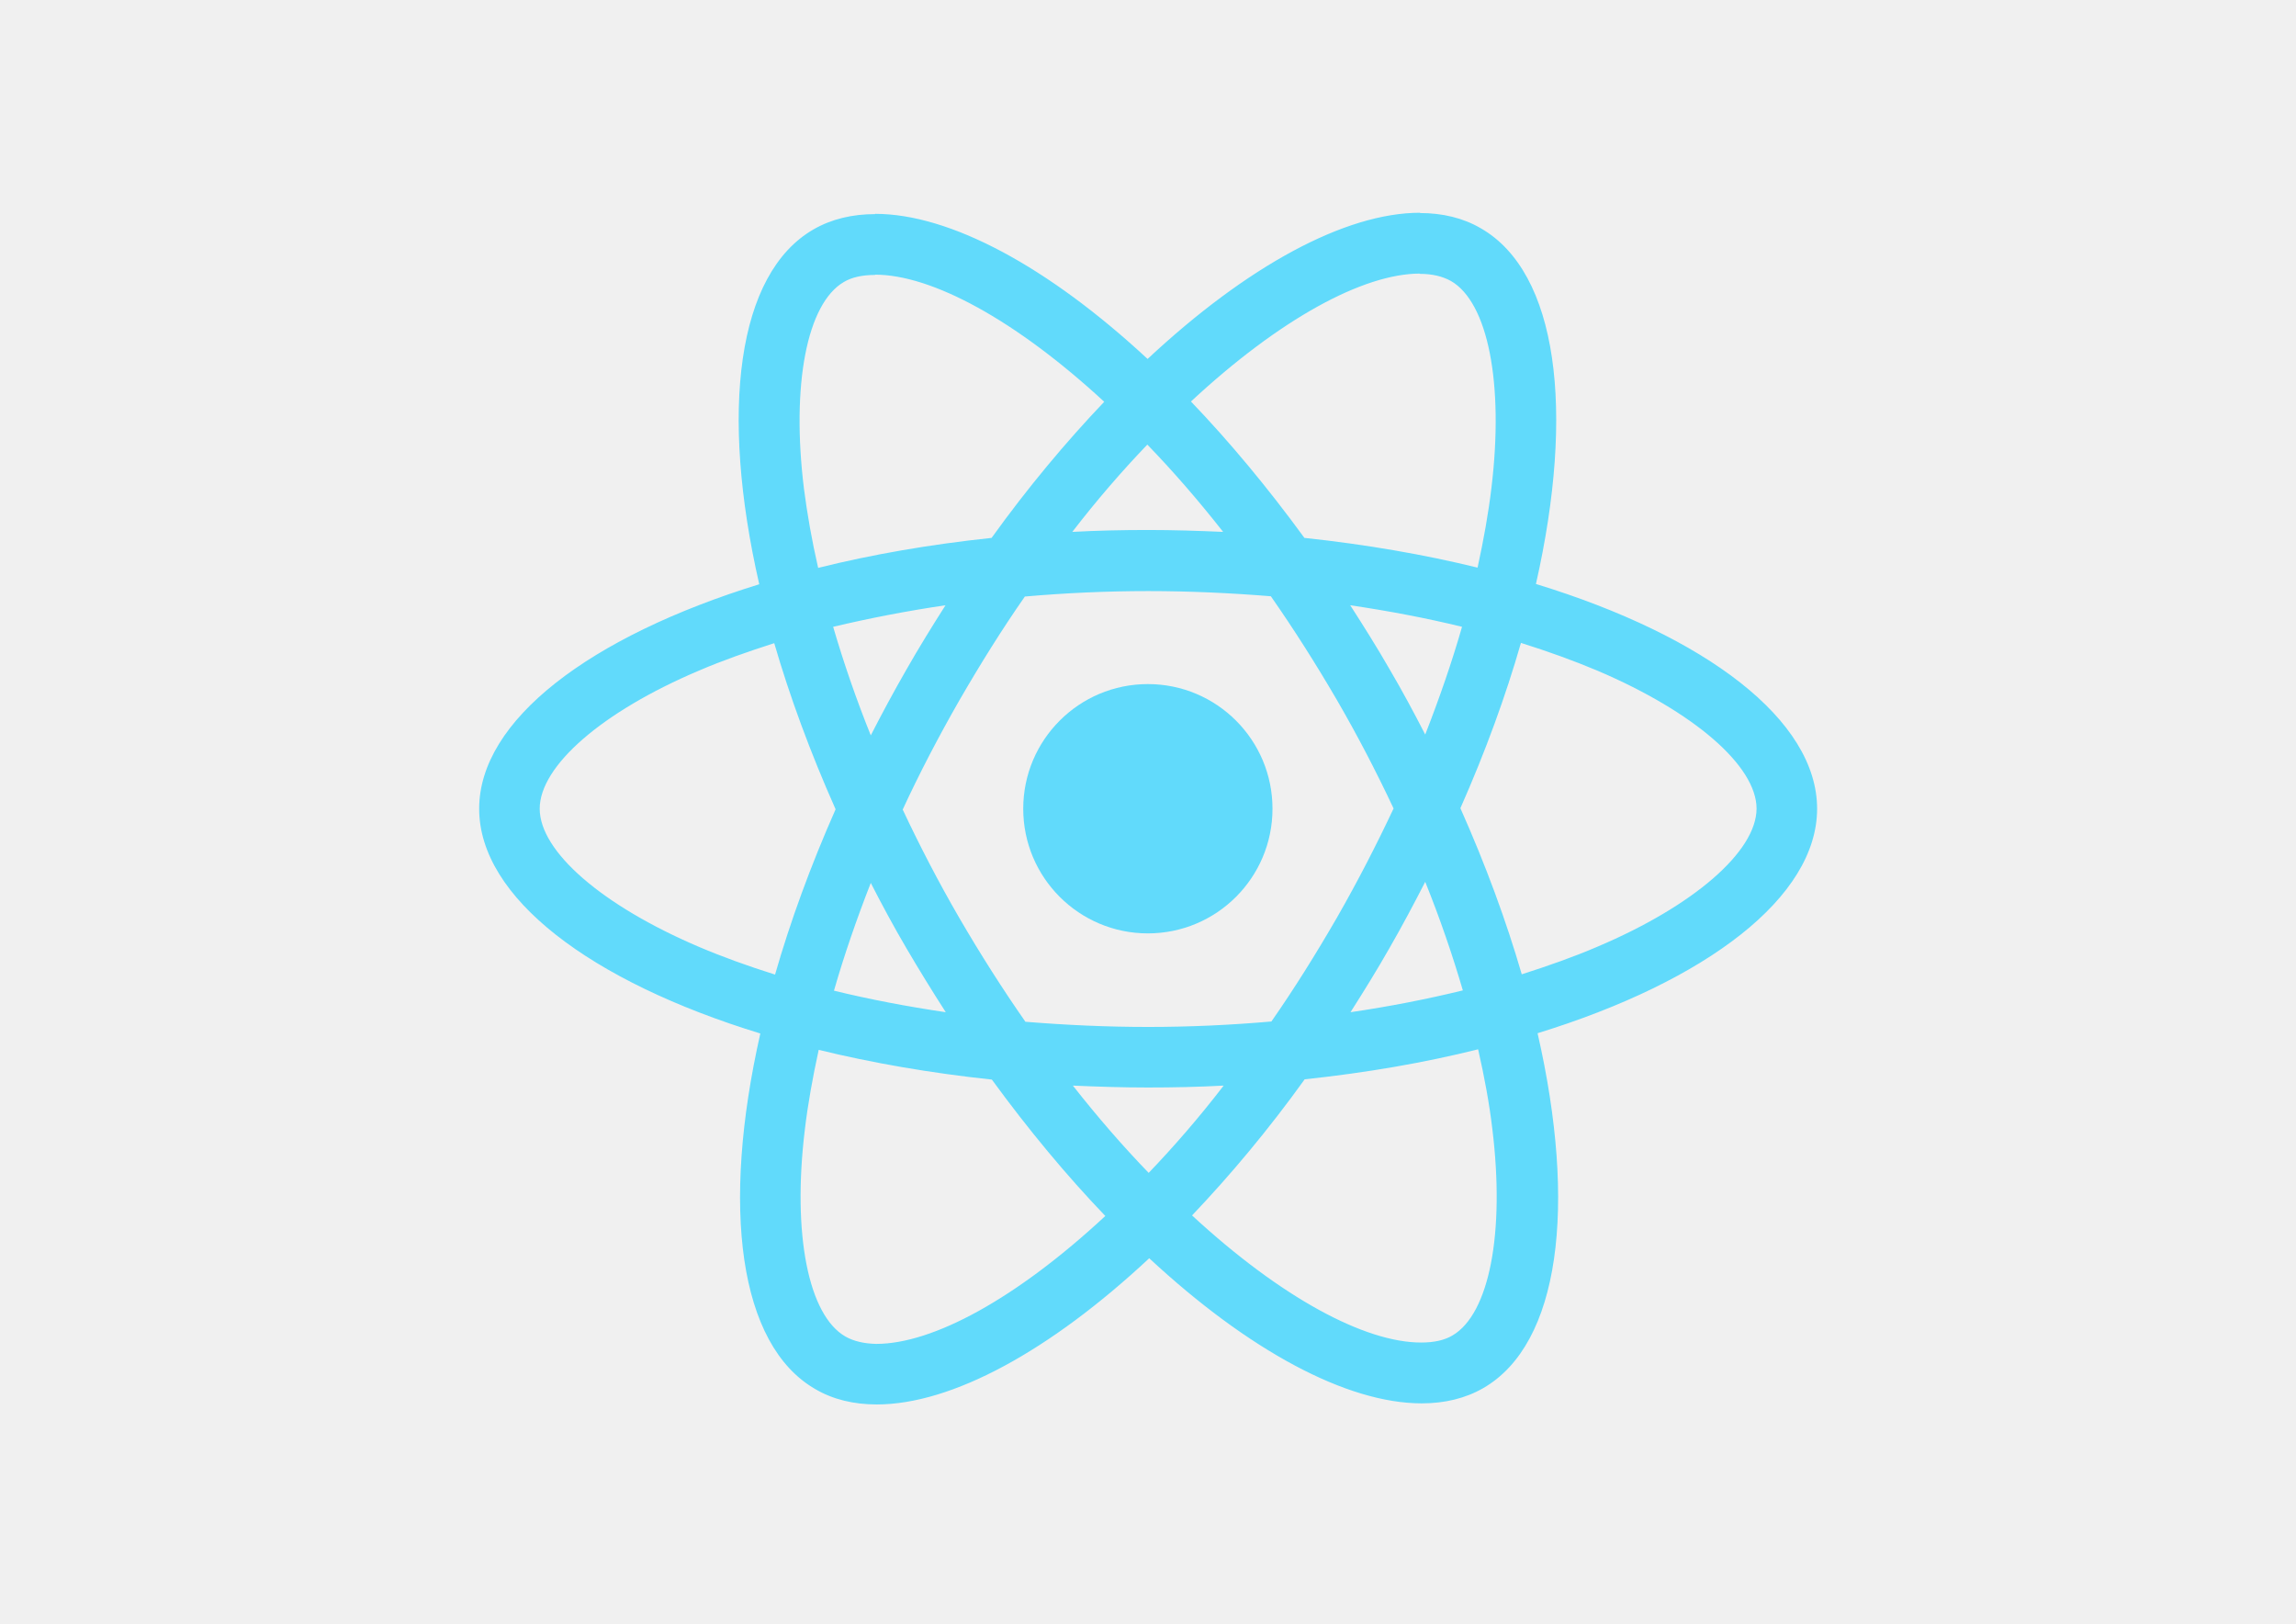
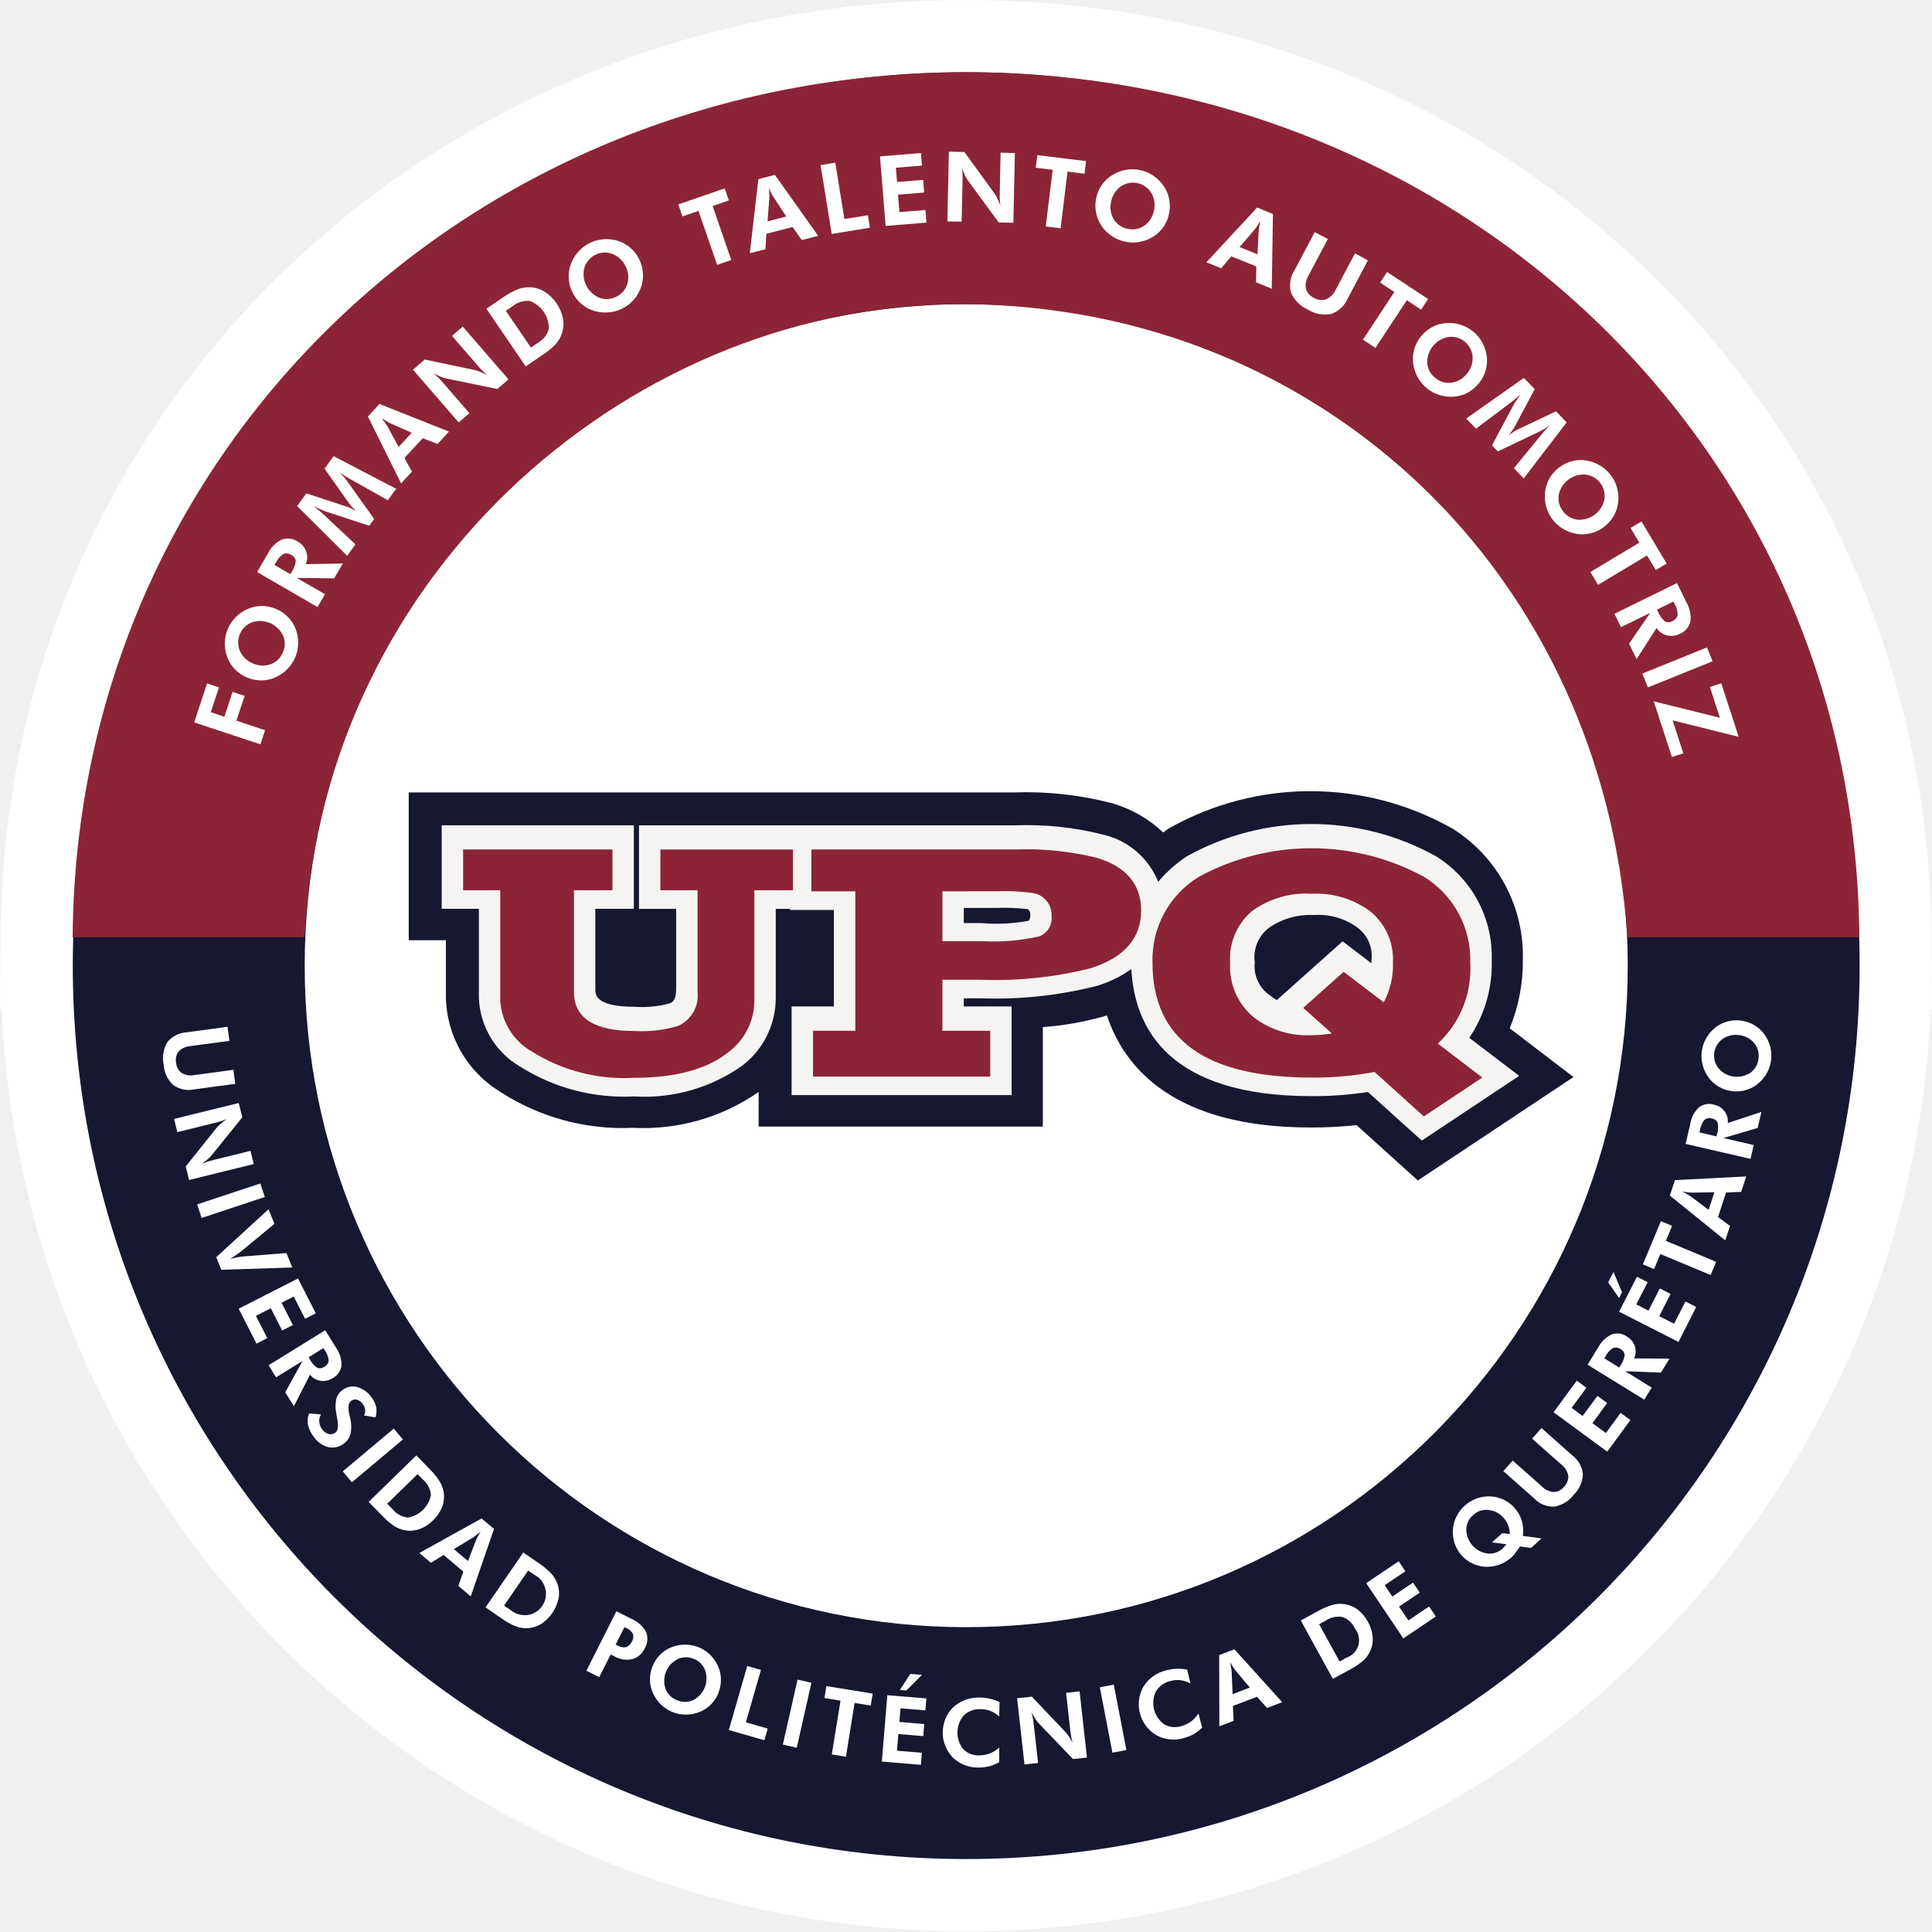
- <svg xmlns="http://www.w3.org/2000/svg" viewBox="0 0 841.9 595.3">
-   <g fill="#61DAFB">
-     <path d="M666.3 296.5c0-32.5-40.7-63.3-103.1-82.4 14.4-63.6 8-114.2-20.2-130.4-6.5-3.8-14.1-5.6-22.4-5.6v22.3c4.6 0 8.3.9 11.4 2.6 13.6 7.8 19.5 37.5 14.9 75.7-1.1 9.4-2.9 19.3-5.1 29.4-19.6-4.8-41-8.5-63.5-10.9-13.5-18.5-27.5-35.3-41.6-50 32.6-30.3 63.2-46.9 84-46.9V78c-27.5 0-63.5 19.6-99.9 53.6-36.4-33.8-72.4-53.2-99.9-53.2v22.3c20.7 0 51.4 16.5 84 46.6-14 14.7-28 31.4-41.3 49.9-22.6 2.4-44 6.1-63.6 11-2.3-10-4-19.7-5.2-29-4.7-38.2 1.1-67.9 14.6-75.8 3-1.8 6.9-2.6 11.5-2.6V78.5c-8.4 0-16 1.8-22.6 5.6-28.1 16.2-34.4 66.7-19.9 130.1-62.2 19.2-102.7 49.9-102.7 82.3 0 32.5 40.7 63.3 103.1 82.4-14.4 63.6-8 114.2 20.2 130.4 6.5 3.8 14.1 5.6 22.5 5.6 27.5 0 63.5-19.6 99.9-53.6 36.4 33.8 72.4 53.2 99.9 53.2 8.4 0 16-1.8 22.6-5.6 28.1-16.2 34.4-66.7 19.9-130.1 62-19.1 102.5-49.9 102.5-82.3zm-130.2-66.7c-3.7 12.9-8.3 26.2-13.5 39.5-4.1-8-8.4-16-13.1-24-4.6-8-9.5-15.8-14.4-23.4 14.2 2.1 27.9 4.7 41 7.9zm-45.8 106.5c-7.8 13.5-15.8 26.3-24.1 38.2-14.9 1.3-30 2-45.2 2-15.1 0-30.2-.7-45-1.9-8.3-11.9-16.4-24.6-24.2-38-7.6-13.1-14.5-26.4-20.8-39.8 6.2-13.4 13.2-26.8 20.7-39.9 7.8-13.5 15.8-26.3 24.1-38.2 14.9-1.3 30-2 45.2-2 15.1 0 30.2.7 45 1.9 8.3 11.9 16.4 24.6 24.2 38 7.6 13.1 14.5 26.4 20.8 39.8-6.3 13.4-13.2 26.8-20.7 39.9zm32.3-13c5.4 13.4 10 26.8 13.8 39.8-13.1 3.2-26.9 5.9-41.2 8 4.9-7.7 9.8-15.6 14.4-23.7 4.6-8 8.9-16.1 13-24.1zM421.2 430c-9.3-9.6-18.6-20.3-27.8-32 9 .4 18.2.7 27.5.7 9.4 0 18.7-.2 27.8-.7-9 11.7-18.3 22.4-27.5 32zm-74.4-58.9c-14.2-2.1-27.9-4.7-41-7.9 3.7-12.9 8.3-26.2 13.5-39.5 4.1 8 8.4 16 13.1 24 4.7 8 9.5 15.8 14.4 23.4zM420.7 163c9.3 9.6 18.6 20.3 27.8 32-9-.4-18.2-.7-27.5-.7-9.4 0-18.7.2-27.8.7 9-11.7 18.3-22.4 27.5-32zm-74 58.9c-4.9 7.7-9.8 15.6-14.4 23.7-4.6 8-8.9 16-13 24-5.4-13.4-10-26.8-13.8-39.8 13.1-3.1 26.9-5.8 41.2-7.9zm-90.5 125.2c-35.4-15.1-58.3-34.9-58.3-50.6 0-15.7 22.9-35.6 58.3-50.6 8.6-3.7 18-7 27.7-10.1 5.7 19.6 13.2 40 22.5 60.9-9.2 20.8-16.6 41.1-22.2 60.6-9.9-3.1-19.3-6.5-28-10.2zM310 490c-13.6-7.8-19.5-37.5-14.9-75.7 1.1-9.4 2.9-19.3 5.1-29.4 19.6 4.8 41 8.5 63.5 10.9 13.5 18.5 27.5 35.3 41.6 50-32.6 30.3-63.2 46.9-84 46.9-4.5-.1-8.3-1-11.3-2.7zm237.2-76.2c4.7 38.2-1.1 67.9-14.6 75.8-3 1.8-6.9 2.6-11.5 2.6-20.7 0-51.4-16.5-84-46.6 14-14.7 28-31.4 41.3-49.9 22.6-2.4 44-6.1 63.6-11 2.3 10.1 4.1 19.8 5.2 29.1zm38.5-66.7c-8.6 3.7-18 7-27.7 10.1-5.7-19.6-13.2-40-22.5-60.9 9.2-20.8 16.6-41.1 22.2-60.6 9.9 3.1 19.3 6.5 28.1 10.2 35.4 15.1 58.3 34.9 58.3 50.6-.1 15.7-23 35.6-58.4 50.6zM320.8 78.4z" />
-     <circle cx="420.9" cy="296.5" r="45.7" />
-     <path d="M520.5 78.1z" />
+ <svg xmlns="http://www.w3.org/2000/svg" width="120.396" height="120.351" viewBox="0 0 120.396 120.351">
+   <g id="logo" transform="translate(-16.047 -16.09)">
+     <path id="Path_50" data-name="Path 50" d="M131.907,74.5h.011c-.2-30.576-25.031-53.907-55.654-53.907S20.781,43.921,20.582,74.5h.039c-.019.586-.031,1.176-.031,1.768a55.674,55.674,0,1,0,111.348,0C131.938,75.672,131.926,75.083,131.907,74.5ZM76.264,117.49A41.262,41.262,0,0,1,35.875,67.969,41.914,41.914,0,0,1,67.46,35.986a41.345,41.345,0,0,1,8.8-.945,41.989,41.989,0,0,1,19.96,5.148c.054.031.11.061.163.091.2.11.394.222.587.336.146.084.29.168.43.254l.34.2c.21.127.417.259.625.39.053.035.106.066.16.1q.368.239.733.483l.069.046c.249.171.5.341.745.518l.068.047c.218.156.435.315.649.474l.178.131c.145.108.288.22.432.332s.27.207.4.311c.028.025.058.049.087.072a42.223,42.223,0,0,1,15.53,30.028c.04.747.063,1.5.063,2.257A41.223,41.223,0,0,1,76.264,117.49Z" transform="translate(-0.005 0)" fill="none" stroke="#fff" stroke-miterlimit="10" stroke-width="9" />
+     <path id="Path_51" data-name="Path 51" d="M161.409,120.238A41.779,41.779,0,1,1,119.63,78.654a41.682,41.682,0,0,1,41.779,41.584" transform="translate(-43.376 -43.972)" fill="#fff" />
+     <path id="Path_52" data-name="Path 52" d="M175.612,220.012a10.968,10.968,0,0,0,.816-4.306,9.348,9.348,0,0,0-4.355-8.118,17.941,17.941,0,0,0-17.744-.01c-.111.074-.208.157-.314.233a7.789,7.789,0,0,0-3.165-1.817,21.161,21.161,0,0,0-6.113-.677H107v9.211h2.316v3.537a7.057,7.057,0,0,0,3.386,5.907,14.058,14.058,0,0,0,8.278,2.244,12.594,12.594,0,0,0,7.825-2.234v2.157h17.711v-6.194a18.929,18.929,0,0,0,3.911-.705c.028-.007.051-.019.083-.03,1.086,3.28,4.191,6.988,12.693,6.988a26.057,26.057,0,0,0,2.865-.149l3.817,3.448,9.7-6.444Z" transform="translate(-65.451 -139.834)" fill="#fff" />
+     <path id="Path_53" data-name="Path 53" d="M175.612,220.012a10.968,10.968,0,0,0,.816-4.306,9.348,9.348,0,0,0-4.355-8.118,17.941,17.941,0,0,0-17.744-.01c-.111.074-.208.157-.314.233a7.789,7.789,0,0,0-3.165-1.817,21.161,21.161,0,0,0-6.113-.677H107v9.211h2.316v3.537a7.057,7.057,0,0,0,3.386,5.907,14.058,14.058,0,0,0,8.278,2.244,12.594,12.594,0,0,0,7.825-2.234v2.157h17.711v-6.194a18.929,18.929,0,0,0,3.911-.705c.028-.007.051-.019.083-.03,1.086,3.28,4.191,6.988,12.693,6.988a26.057,26.057,0,0,0,2.865-.149l3.817,3.448,9.7-6.444Z" transform="translate(-65.451 -139.834)" fill="none" stroke="#fff" stroke-miterlimit="10" stroke-width="4.646" />
+     <path id="Path_54" data-name="Path 54" d="M175.48,219.982a10.957,10.957,0,0,0,.818-4.307,9.346,9.346,0,0,0-4.356-8.12,17.94,17.94,0,0,0-17.741-.009c-.112.074-.209.157-.315.233a7.741,7.741,0,0,0-3.166-1.817,21.137,21.137,0,0,0-6.111-.679H106.87v9.211h2.315v3.537a7.06,7.06,0,0,0,3.385,5.909,14.044,14.044,0,0,0,8.279,2.244,12.607,12.607,0,0,0,7.825-2.234v2.157h17.711v-6.2a19,19,0,0,0,3.909-.7c.03-.009.054-.019.084-.03,1.086,3.278,4.191,6.986,12.692,6.986a26.477,26.477,0,0,0,2.866-.147l3.818,3.448,9.7-6.446Z" transform="translate(-65.352 -139.811)" fill="#151830" />
+     <path id="Path_55" data-name="Path 55" d="M179.371,226.954a8.165,8.165,0,0,0,1.4-4.856,7.337,7.337,0,0,0-3.469-6.455,15.989,15.989,0,0,0-15.528,0,8.249,8.249,0,0,0-1.787,1.59,4.868,4.868,0,0,0-3.4-2.933,19.221,19.221,0,0,0-5.513-.586H127.632v5.206h2.315V223.9c0,.74-.247.845-.414.913a6.622,6.622,0,0,1-2.184.208c-2.439,0-2.439-.771-2.439-1.1v-5.006h2.4V213.71H115.338v5.206h2.316v5.538a5.169,5.169,0,0,0,2.543,4.277,12.117,12.117,0,0,0,7.118,1.875,10.521,10.521,0,0,0,6.776-1.936,5.3,5.3,0,0,0,2.063-4.215v-5.538h.884v.068h2.74V225h-2.636v5.524h13.711V225h-2.979v-.509h1.016a25.709,25.709,0,0,0,7.269-.77,7.461,7.461,0,0,0,2.155-1.05c.2,3.74,2.389,7.917,11.225,7.917a22.278,22.278,0,0,0,3.518-.257l3.355,3.028,6.07-4.034Zm-12.521-6.832a4.556,4.556,0,0,1,2.853-.82,4.114,4.114,0,0,1,2.728.8,2.193,2.193,0,0,1,.848,2c0,.072,0,.142,0,.21l-1.8-1.369-4.1,3.661a3.3,3.3,0,0,1-.407-.278,2.2,2.2,0,0,1-.967-2.073,2.306,2.306,0,0,1,.847-2.127M149,219.806h-1.128v-.946h2.055a12.577,12.577,0,0,1,1.916.074c.09.023.137.168.153.168,0,.019.1.455-.119.565a10.819,10.819,0,0,1-2.877.14" transform="translate(-71.765 -146.191)" fill="#f5f4f3" />
+     <path id="Path_56" data-name="Path 56" d="M141.393,222.716h-2.405v6.871a4.01,4.01,0,0,1-1.582,3.19q-2,1.629-5.924,1.628a10.8,10.8,0,0,1-6.346-1.628,3.916,3.916,0,0,1-1.983-3.19v-6.871h-2.314v-2.54h9.307v2.54h-2.4v6.339q0,2.435,3.772,2.432a7.886,7.886,0,0,0,2.7-.309,2.074,2.074,0,0,0,1.23-2.143v-6.318h-2.317v-2.54h8.262v2.539Z" transform="translate(-75.931 -151.149)" fill="#8c2437" />
+     <path id="Path_57" data-name="Path 57" d="M212.991,231.472v-8.69h-2.739v-2.606h12.7a18.317,18.317,0,0,1,5.113.525q2.74.842,2.738,3.283,0,2.6-3.168,3.6a24.574,24.574,0,0,1-6.867.71h-2.349v3.178H221.4v2.855H210.357v-2.855Zm5.43-8.69v3.109h2.461a12.91,12.91,0,0,0,3.571-.3,1.209,1.209,0,0,0,.767-1.258,1.379,1.379,0,0,0-1.165-1.443,13,13,0,0,0-2.246-.112Z" transform="translate(-143.644 -151.149)" fill="#8c2437" />
+     <path id="Path_58" data-name="Path 58" d="M318.4,234.141l-3.645,2.423-3.073-2.772a19.732,19.732,0,0,1-3.925.35q-9.913,0-9.91-7.158a6.052,6.052,0,0,1,2.875-5.347,14.713,14.713,0,0,1,14.051,0,6.06,6.06,0,0,1,2.876,5.347,6.344,6.344,0,0,1-2.021,5.041Zm-8.643-6.589,2.5,1.9a4.9,4.9,0,0,0,.575-2.468,3.865,3.865,0,0,0-1.427-3.208,5.648,5.648,0,0,0-3.646-1.09,5.744,5.744,0,0,0-3.668,1.048,3.857,3.857,0,0,0-1.405,3.25,4.086,4.086,0,0,0,1.5,3.427,5.469,5.469,0,0,0,3.548,1.091,7.1,7.1,0,0,0,1.291-.11L307.24,229.8Z" transform="translate(-209.98 -150.902)" fill="#8c2437" />
+     <path id="Path_59" data-name="Path 59" d="M76.291,20.59a55.675,55.675,0,1,0,55.674,55.675A55.674,55.674,0,0,0,76.291,20.59m0,96.9a41.224,41.224,0,1,1,41.224-41.225A41.223,41.223,0,0,1,76.291,117.49" transform="translate(-0.032 0)" fill="#151830" />
+     <path id="Path_60" data-name="Path 60" d="M35.03,74.5c1.136-23.1,20.815-39.66,41.229-39.455,22.394.222,39.671,16.983,41.2,39.455h14.454c-.2-30.576-25.031-53.907-55.654-53.907S20.775,43.921,20.575,74.5Z" transform="translate(0 0)" fill="#8c2437" />
+     <path id="Path_61" data-name="Path 61" d="M55.913,181.331l-4.127-1.366.8-2.43.743.245-.511,1.548.848.282.511-1.548.75.247-.512,1.548,1.784.593Z" transform="translate(-23.636 -118.856)" fill="#fff" />
+     <path id="Path_62" data-name="Path 62" d="M62.874,157.843a2.244,2.244,0,0,1,.735.518,2.144,2.144,0,0,1,.463.756,2.391,2.391,0,0,1,.142.9,2.325,2.325,0,0,1-.644,1.529,2.364,2.364,0,0,1-.639.479,2.185,2.185,0,0,1-.969.256,2.316,2.316,0,0,1-1.714-.715,2.18,2.18,0,0,1-.463-.759,2.357,2.357,0,0,1-.14-.894,2.333,2.333,0,0,1,.723-1.618,2.415,2.415,0,0,1,.76-.493,2.222,2.222,0,0,1,1.747.043m.381,2.708a1.277,1.277,0,0,0,.02-1.06,1.589,1.589,0,0,0-1.9-.845,1.344,1.344,0,0,0-.8,1.782,1.48,1.48,0,0,0,.791.778,1.462,1.462,0,0,0,1.107.075,1.284,1.284,0,0,0,.778-.731" transform="translate(-29.587 -103.79)" fill="#fff" />
+     <path id="Path_63" data-name="Path 63" d="M73.3,141.889l-.537.925-2.33-.028,1.756,1.018-.465.8-3.762-2.181.666-1.151a1.912,1.912,0,0,1,.862-.873,1.1,1.1,0,0,1,1,.122,1.139,1.139,0,0,1,.527.618,1.062,1.062,0,0,1-.029.791Zm-3.267.664.069-.12a1.487,1.487,0,0,0,.267-.707.475.475,0,0,0-.281-.371.517.517,0,0,0-.49-.061,1.369,1.369,0,0,0-.485.565l-.07.123Z" transform="translate(-35.89 -90.683)" fill="#fff" />
+     <path id="Path_64" data-name="Path 64" d="M81.324,125.384l-3.115-3.1.576-.785,2.558.838a1.587,1.587,0,0,1,.223.091c.1.046.2.1.32.163-.1-.093-.185-.178-.26-.257a1.91,1.91,0,0,1-.154-.182l-1.556-2.2.567-.775,3.9,2.033-.522.712-2.3-1.293c-.17-.1-.3-.17-.381-.222s-.163-.1-.231-.152c-.036-.028-.063-.047-.081-.063l-.047-.038c.121.124.222.233.307.329a2.512,2.512,0,0,1,.182.224l1.7,2.384-.309.423L79.92,122.6c-.026-.009-.093-.037-.2-.084s-.269-.119-.477-.214l.1.077a5.971,5.971,0,0,1,.569.482l.007.007,1.927,1.805Z" transform="translate(-43.647 -74.66)" fill="#fff" />
+     <path id="Path_65" data-name="Path 65" d="M98.455,110.73l-2.068-4.166.722-.78,4.331,1.72-.718.776-.917-.367-1.143,1.235.472.85Zm.665-3.155-1.363-.6c-.039-.017-.1-.053-.192-.105s-.194-.119-.318-.2c.086.116.162.22.227.311s.108.159.129.192l.7,1.286Z" transform="translate(-57.413 -64.518)" fill="#fff" />
+     <path id="Path_66" data-name="Path 66" d="M110.807,91.883l-2.846-3.289.73-.631,3.111.654a2.163,2.163,0,0,1,.334.108q.2.084.457.211c-.1-.082-.2-.168-.287-.257s-.2-.2-.321-.35l-1.592-1.839.67-.581L113.91,89.2l-.69.6-3.182-.656a1.848,1.848,0,0,1-.335-.108c-.134-.056-.287-.129-.46-.215a3.49,3.49,0,0,1,.283.256c.09.089.2.208.326.353l1.625,1.879Z" transform="translate(-66.178 -49.468)" fill="#fff" />
+     <path id="Path_67" data-name="Path 67" d="M129.247,80.732,126.8,77.141l.977-.668a4.913,4.913,0,0,1,.969-.542,1.911,1.911,0,0,1,.771-.13,1.886,1.886,0,0,1,.911.275,2.636,2.636,0,0,1,1.149,1.69,1.889,1.889,0,0,1-.086.952,1.987,1.987,0,0,1-.373.628,4.587,4.587,0,0,1-.826.677l-.273.185Zm.327-1.174L130,79.27a1.46,1.46,0,0,0,.692-.876,1.825,1.825,0,0,0-1.19-1.739,1.45,1.45,0,0,0-1.066.324l-.427.29Z" transform="translate(-80.442 -41.81)" fill="#fff" />
+     <path id="Path_68" data-name="Path 68" d="M152.29,64.648a2.285,2.285,0,0,1,.257.861,2.157,2.157,0,0,1-.1.88,2.4,2.4,0,0,1-.445.8,2.307,2.307,0,0,1-1.452.8,2.455,2.455,0,0,1-.8-.016,2.21,2.21,0,0,1-1.565-1.163,2.275,2.275,0,0,1-.257-.861,2.163,2.163,0,0,1,.108-.883,2.288,2.288,0,0,1,.442-.789,2.337,2.337,0,0,1,.706-.568,2.272,2.272,0,0,1,.864-.256,2.435,2.435,0,0,1,.9.084,2.227,2.227,0,0,1,1.346,1.114m-1.375,2.363a1.271,1.271,0,0,0,.669-.82,1.463,1.463,0,0,0-.14-1.1,1.48,1.48,0,0,0-.828-.74,1.264,1.264,0,0,0-1.056.077,1.281,1.281,0,0,0-.672.829,1.594,1.594,0,0,0,.962,1.843,1.284,1.284,0,0,0,1.065-.092" transform="translate(-96.437 -32.45)" fill="#fff" />
+     <path id="Path_69" data-name="Path 69" d="M178.215,51.538l1.16,3.364-.882.3-1.16-3.364-1,.346-.258-.747,2.89-1,.259.749Z" transform="translate(-117.758 -22.608)" fill="#fff" />
+     <path id="Path_70" data-name="Path 70" d="M194.453,51.843l.534-4.62,1.031-.261,2.695,3.8-1.024.259-.57-.81-1.631.418-.066.967Zm2.276-2.285-.818-1.242c-.024-.035-.059-.1-.105-.192s-.1-.208-.157-.345c.009.144.016.273.02.387s.006.191,0,.231l-.113,1.461Z" transform="translate(-131.68 -19.973)" fill="#fff" />
+     <path id="Path_71" data-name="Path 71" d="M213.314,48.265l-.694-4.291.917-.147.569,3.511,1.465-.236.127.778Z" transform="translate(-145.438 -17.598)" fill="#fff" />
+     <path id="Path_72" data-name="Path 72" d="M228.23,45.9l-.352-4.334,2.553-.207.063.78-1.625.133.072.89,1.626-.131.063.787L229,43.953l.088,1.086,1.623-.131.066.785Z" transform="translate(-156.993 -15.731)" fill="#fff" />
+     <path id="Path_73" data-name="Path 73" d="M245.18,45.336l.095-4.349.966.023,1.868,2.571a1.8,1.8,0,0,1,.176.3c.064.131.129.285.2.464a3.5,3.5,0,0,1-.039-.385c-.007-.126-.008-.285,0-.474l.052-2.433.889.021-.094,4.345-.912-.019-1.921-2.619a2.214,2.214,0,0,1-.176-.306c-.062-.131-.128-.287-.2-.469.018.123.033.252.039.379s.009.287,0,.481l-.053,2.482Z" transform="translate(-170.096 -15.447)" fill="#fff" />
+     <path id="Path_74" data-name="Path 74" d="M269.857,42.908l-.432,3.532-.925-.114.433-3.53-1.056-.129.1-.785,3.036.373-.1.784Z" transform="translate(-187.285 -16.124)" fill="#fff" />
+     <path id="Path_75" data-name="Path 75" d="M287.775,48.319a2.264,2.264,0,0,1-.363.822,2.172,2.172,0,0,1-.649.6,2.407,2.407,0,0,1-.853.315,2.273,2.273,0,0,1-.9-.026,2.242,2.242,0,0,1-.73-.3,2.433,2.433,0,0,1-.6-.53,2.28,2.28,0,0,1-.077-2.724,2.176,2.176,0,0,1,.654-.6,2.336,2.336,0,0,1,2.577.075,2.356,2.356,0,0,1,.632.647,2.183,2.183,0,0,1,.328.826,2.216,2.216,0,0,1-.025.9m-2.579.908a1.28,1.28,0,0,0,1.044-.191,1.467,1.467,0,0,0,.6-.927,1.483,1.483,0,0,0-.151-1.1,1.342,1.342,0,0,0-1.9-.43,1.484,1.484,0,0,0-.608.931,1.46,1.46,0,0,0,.145,1.1,1.282,1.282,0,0,0,.871.619" transform="translate(-198.88 -18.885)" fill="#fff" />
+     <path id="Path_76" data-name="Path 76" d="M311.7,58.755l3.163-3.411.986.4-.074,4.66-.98-.4.017-.99-1.561-.63-.626.743Zm3.185-.5.076-1.485a2.191,2.191,0,0,1,.031-.22c.017-.1.043-.222.074-.367-.075.12-.146.227-.209.322s-.108.159-.133.189l-.955,1.111Z" transform="translate(-220.476 -26.32)" fill="#fff" />
+     <path id="Path_77" data-name="Path 77" d="M338,63.413,336.737,65.8a1.738,1.738,0,0,1-1.032.952,1.994,1.994,0,0,1-1.445-.275,2.018,2.018,0,0,1-1.049-1.051,1.726,1.726,0,0,1,.208-1.385l1.268-2.39.817.432-1.2,2.262a1.2,1.2,0,0,0-.169.825.888.888,0,0,0,.5.574.9.9,0,0,0,.761.094,1.191,1.191,0,0,0,.6-.6l1.2-2.262Z" transform="translate(-236.71 -31.096)" fill="#fff" />
+     <path id="Path_78" data-name="Path 78" d="M354.622,73.658l-1.958,2.97-.779-.513,1.959-2.97-.887-.586.434-.66,2.555,1.685-.437.659Z" transform="translate(-250.905 -38.858)" fill="#fff" />
+     <path id="Path_79" data-name="Path 79" d="M368.809,88.761a2.347,2.347,0,0,1-.689.574,2.192,2.192,0,0,1-.851.252,2.358,2.358,0,0,1-.9-.1,2.316,2.316,0,0,1-.791-.418,2.378,2.378,0,0,1-.521-.6,2.422,2.422,0,0,1-.3-.742,2.216,2.216,0,0,1,.452-1.9,2.28,2.28,0,0,1,.688-.574,2.154,2.154,0,0,1,.854-.25,2.366,2.366,0,0,1,1.7.521,2.253,2.253,0,0,1,.576.691,2.339,2.339,0,0,1,.279.862,2.2,2.2,0,0,1-.073.885,2.248,2.248,0,0,1-.42.792m-2.714-.334a1.285,1.285,0,0,0,1.019.294,1.463,1.463,0,0,0,.952-.565,1.479,1.479,0,0,0,.354-1.051,1.342,1.342,0,0,0-1.515-1.231,1.6,1.6,0,0,0-1.315,1.613,1.284,1.284,0,0,0,.505.941" transform="translate(-260.608 -48.778)" fill="#fff" />
+     <path id="Path_80" data-name="Path 80" d="M378.4,101.613l3.594-2.533.675.7L381.4,102.16a2.22,2.22,0,0,1-.128.2c-.061.087-.132.184-.216.287.108-.081.209-.152.3-.212a1.66,1.66,0,0,1,.207-.119l2.432-1.153.664.691-2.676,3.49-.61-.635,1.671-2.047c.122-.15.218-.264.284-.338s.131-.14.192-.2c.032-.032.058-.054.074-.072l.047-.037c-.143.1-.27.177-.375.243a2.589,2.589,0,0,1-.255.142l-2.642,1.261-.362-.378,1.378-2.578c.014-.025.053-.086.118-.185s.164-.245.291-.434l-.091.089a6.753,6.753,0,0,1-.573.476l-.009.005-2.111,1.588Z" transform="translate(-270.983 -59.441)" fill="#fff" />
+     <path id="Path_81" data-name="Path 81" d="M402.268,124.366a2.232,2.232,0,0,1-.811.387,2.124,2.124,0,0,1-.884.035,2.357,2.357,0,0,1-.854-.315,2.314,2.314,0,0,1-.664-.6,2.378,2.378,0,0,1-.464-1.5,2.22,2.22,0,0,1,.251-.971,2.3,2.3,0,0,1,1.462-1.148,2.195,2.195,0,0,1,.889-.032,2.4,2.4,0,0,1,1.52.924,2.324,2.324,0,0,1,.388.812,2.386,2.386,0,0,1,.057.9,2.19,2.19,0,0,1-.29.841,2.226,2.226,0,0,1-.6.663m-2.548-.992a1.271,1.271,0,0,0,.915.537,1.589,1.589,0,0,0,1.663-1.244,1.342,1.342,0,0,0-1.165-1.568,1.595,1.595,0,0,0-1.672,1.24,1.286,1.286,0,0,0,.259,1.034" transform="translate(-286.275 -75.431)" fill="#fff" />
+     <path id="Path_82" data-name="Path 82" d="M413.817,138.065l-3.051,1.83-.479-.8,3.051-1.83-.547-.911.679-.408,1.572,2.624-.677.406Z" transform="translate(-295.133 -87.361)" fill="#fff" />
+     <path id="Path_83" data-name="Path 83" d="M417.855,156.5l-.471-.962,1.322-1.921-1.825.892-.409-.834,3.9-1.912.586,1.2a1.919,1.919,0,0,1,.246,1.2,1.1,1.1,0,0,1-.659.763,1.155,1.155,0,0,1-.806.093,1.061,1.061,0,0,1-.64-.464Zm1.268-3.086.061.124a1.49,1.49,0,0,0,.439.616.479.479,0,0,0,.465-.026.518.518,0,0,0,.325-.374,1.38,1.38,0,0,0-.2-.717l-.061-.126Z" transform="translate(-299.819 -99.336)" fill="#fff" />
+     <path id="Path_84" data-name="Path 84" d="M423.621,169.919l4.031-1.632.349.864-4.03,1.63Z" transform="translate(-305.231 -111.853)" fill="#fff" />
+     <path id="Path_85" data-name="Path 85" d="M427.7,182.1l-1.134-3.47,4.125,1.023-.625-1.919.707-.231,1.087,3.336-4.119-1.025.669,2.054Z" transform="translate(-307.464 -118.834)" fill="#fff" />
+     <path id="Path_86" data-name="Path 86" d="M48.306,269.266l-2.56.345a1.655,1.655,0,0,1-1.309-.275,1.892,1.892,0,0,1-.592-1.271,1.925,1.925,0,0,1,.232-1.4,1.651,1.651,0,0,1,1.189-.609l2.559-.346.119.875-2.422.327a1.153,1.153,0,0,0-.735.325.856.856,0,0,0-.166.707.865.865,0,0,0,.348.645,1.138,1.138,0,0,0,.8.128l2.422-.325Z" transform="translate(-17.599 -185.634)" fill="#fff" />
+     <path id="Path_87" data-name="Path 87" d="M46.615,286.265l4.03-.992.221.894-1.907,2.36a1.979,1.979,0,0,1-.238.24c-.105.091-.233.189-.378.294a3.591,3.591,0,0,1,.344-.129c.115-.038.26-.079.437-.122l2.254-.556.2.824-4.028.992-.208-.845,1.937-2.423a1.927,1.927,0,0,1,.24-.234q.158-.137.383-.3c-.111.047-.225.093-.339.129s-.265.08-.445.124l-2.3.567Z" transform="translate(-19.72 -200.447)" fill="#fff" />
+     <rect id="Rectangle_34" data-name="Rectangle 34" width="4.148" height="0.888" transform="translate(32.55 90.683) rotate(161.663)" fill="#fff" />
+     <path id="Path_88" data-name="Path 88" d="M57.43,315.544l3.262-2.989.37.908-2.089,1.727c-.044.035-.126.095-.246.177s-.259.178-.416.282c.175-.044.331-.079.471-.105s.254-.04.346-.049l2.679-.21.367.9-4.425.14Z" transform="translate(-27.911 -221.108)" fill="#fff" />
+     <path id="Path_89" data-name="Path 89" d="M63.192,332.215l3.7-1.887L68,332.5l-.666.339-.708-1.386-.759.387.707,1.387-.671.343-.708-1.385-.926.472.708,1.387-.671.343Z" transform="translate(-32.274 -234.568)" fill="#fff" />
+     <path id="Path_90" data-name="Path 90" d="M72.46,348.355l-.538-.869L73,345.537l-1.65,1.02-.465-.756,3.529-2.181.668,1.081a1.829,1.829,0,0,1,.345,1.12,1.047,1.047,0,0,1-.553.784,1.1,1.1,0,0,1-.757.165,1.011,1.011,0,0,1-.652-.379Zm.914-3.05.071.116a1.419,1.419,0,0,0,.474.542.467.467,0,0,0,.438-.068.493.493,0,0,0,.273-.389,1.308,1.308,0,0,0-.258-.661l-.069-.114Z" transform="translate(-38.099 -244.634)" fill="#fff" />
+     <path id="Path_91" data-name="Path 91" d="M80.977,359.734l.742.066a.759.759,0,0,0-.113.455.842.842,0,0,0,.17.453.744.744,0,0,0,.411.31.483.483,0,0,0,.427-.087c.158-.119.2-.4.116-.834-.028-.143-.046-.255-.059-.339a2.257,2.257,0,0,1,0-.938,1.03,1.03,0,0,1,.394-.551,1.05,1.05,0,0,1,.92-.173,1.634,1.634,0,0,1,.892.656,1.5,1.5,0,0,1,.28.6,1.332,1.332,0,0,1-.046.635l-.715-.124a.639.639,0,0,0,.071-.36.746.746,0,0,0-.148-.355.674.674,0,0,0-.359-.264.425.425,0,0,0-.372.072q-.262.2-.1.875c.021.087.037.158.048.207a2.211,2.211,0,0,1,.024.954,1.042,1.042,0,0,1-.406.612,1.169,1.169,0,0,1-.987.232,1.58,1.58,0,0,1-.914-.656,1.882,1.882,0,0,1-.352-.754,1.1,1.1,0,0,1,.08-.691" transform="translate(-45.665 -255.567)" fill="#fff" />
+     <path id="Path_92" data-name="Path 92" d="M89.933,371.541l3.179-2.666.57.679L90.5,372.221Z" transform="translate(-52.526 -263.76)" fill="#fff" />
+     <path id="Path_93" data-name="Path 93" d="M96.585,378.663l2.97-2.9.789.812a4.675,4.675,0,0,1,.67.819,1.809,1.809,0,0,1,.249.7,1.766,1.766,0,0,1-.106.9,2.312,2.312,0,0,1-.559.817,2.279,2.279,0,0,1-.839.542,1.775,1.775,0,0,1-.911.077,1.9,1.9,0,0,1-.65-.247,4.28,4.28,0,0,1-.775-.666l-.218-.222Zm1.154.114.346.353a1.411,1.411,0,0,0,.938.506,1.753,1.753,0,0,0,1.44-1.4,1.4,1.4,0,0,0-.483-.952l-.345-.353Z" transform="translate(-57.563 -268.978)" fill="#fff" />
+     <path id="Path_94" data-name="Path 94" d="M109.577,394.106l3.882-2.153.776.654-1.452,4.2-.771-.651.31-.892-1.227-1.037-.79.488Zm3.038.5.509-1.326c.015-.039.047-.1.092-.189s.106-.191.178-.311c-.1.084-.2.163-.287.229s-.145.11-.177.129l-1.2.724Z" transform="translate(-67.402 -281.237)" fill="#fff" />
+     <path id="Path_95" data-name="Path 95" d="M126.594,404.108l2.351-3.42.931.642a4.6,4.6,0,0,1,.817.675,1.838,1.838,0,0,1,.381.638,1.8,1.8,0,0,1,.071.906,2.543,2.543,0,0,1-1.109,1.608,1.819,1.819,0,0,1-.878.25,1.9,1.9,0,0,1-.687-.117,4.3,4.3,0,0,1-.888-.5l-.259-.177Zm1.155-.115.406.282a1.408,1.408,0,0,0,1.018.315,1.333,1.333,0,0,0,.483-2.5l-.407-.278Z" transform="translate(-80.289 -287.852)" fill="#fff" />
+     <path id="Path_96" data-name="Path 96" d="M152.49,419.489l1.869-3.707.91.458a1.937,1.937,0,0,1,.938.821,1.164,1.164,0,0,1-.086,1.039,1.194,1.194,0,0,1-.778.668,1.6,1.6,0,0,1-1.124-.184l-.217-.11-.714,1.415Zm1.823-1.632.115.058a.771.771,0,0,0,.538.105.632.632,0,0,0,.363-.359.549.549,0,0,0,.055-.472.792.792,0,0,0-.408-.362l-.113-.059Z" transform="translate(-99.901 -299.283)" fill="#fff" />
+     <path id="Path_97" data-name="Path 97" d="M173.093,427.334a2.131,2.131,0,0,1-.461.724,2.091,2.091,0,0,1-.7.478,2.319,2.319,0,0,1-.85.175,2.227,2.227,0,0,1-1.489-.542,2.305,2.305,0,0,1-.486-.588,2.107,2.107,0,0,1-.142-1.858,2.147,2.147,0,0,1,.457-.723,2.048,2.048,0,0,1,.7-.474,2.207,2.207,0,0,1,.846-.177,2.3,2.3,0,0,1,.853.152,2.22,2.22,0,0,1,.724.464,2.27,2.27,0,0,1,.5.7,2.118,2.118,0,0,1,.191.827,2.14,2.14,0,0,1-.151.842m-2.563.488a1.216,1.216,0,0,0,1.01-.03,1.517,1.517,0,0,0,.717-1.849,1.205,1.205,0,0,0-.718-.712,1.218,1.218,0,0,0-1.016.033,1.523,1.523,0,0,0-.728,1.85,1.232,1.232,0,0,0,.735.707" transform="translate(-112.263 -305.771)" fill="#fff" />
+     <path id="Path_98" data-name="Path 98" d="M189.062,433.819l1.149-3.99.852.247-.939,3.264,1.361.392-.208.726Z" transform="translate(-127.597 -309.921)" fill="#fff" />
+     <path id="Path_99" data-name="Path 99" d="M202.937,437.373l.916-4.048.865.2-.915,4.049Z" transform="translate(-138.105 -312.569)" fill="#fff" />
+     <path id="Path_100" data-name="Path 100" d="M215.492,436.05l-.542,3.353-.88-.141.543-3.352-1-.163.12-.743,2.884.465-.121.745Z" transform="translate(-146.188 -313.84)" fill="#fff" />
+     <path id="Path_101" data-name="Path 101" d="M228.357,437.336l.341-4.135,2.435.2-.063.745-1.551-.128-.069.848L231,435l-.063.75-1.552-.129-.085,1.039,1.551.128-.061.752Zm2.5-5.4-.972.971-.4-.035.644-1Z" transform="translate(-157.356 -311.471)" fill="#fff" />
+     <path id="Path_102" data-name="Path 102" d="M247.514,439.134a1.867,1.867,0,0,0-.555-.351,1.622,1.622,0,0,0-.607-.107,1.417,1.417,0,0,0-1.056.4,1.653,1.653,0,0,0-.017,2.1,1.311,1.311,0,0,0,1,.378,1.781,1.781,0,0,0,.668-.124,1.837,1.837,0,0,0,.57-.364v.91a2.309,2.309,0,0,1-.592.252,2.483,2.483,0,0,1-.653.087,2.256,2.256,0,0,1-1.633-.607,2.241,2.241,0,0,1-.016-3.129,2.289,2.289,0,0,1,1.641-.626,3.09,3.09,0,0,1,.652.07,3.012,3.012,0,0,1,.622.213Z" transform="translate(-169.2 -316.077)" fill="#fff" />
+     <path id="Path_103" data-name="Path 103" d="M263.548,440.9l-.458-4.126.916-.1,2.092,2.2a1.838,1.838,0,0,1,.206.266c.077.114.158.254.246.413a3.224,3.224,0,0,1-.087-.357c-.023-.121-.045-.269-.065-.449l-.256-2.309.841-.093.459,4.126-.866.094-2.148-2.237a1.636,1.636,0,0,1-.2-.268c-.076-.116-.157-.255-.246-.418.033.117.062.233.085.353s.045.273.065.458l.263,2.354Z" transform="translate(-183.659 -314.855)" fill="#fff" />
+     <path id="Path_104" data-name="Path 104" d="M285.1,438.859l-.786-4.074.87-.17.786,4.076Z" transform="translate(-199.73 -313.546)" fill="#fff" />
+     <path id="Path_105" data-name="Path 105" d="M297.513,431.435a1.907,1.907,0,0,0-.625-.2,1.642,1.642,0,0,0-.615.051,1.427,1.427,0,0,0-.919.66,1.647,1.647,0,0,0,.52,2.038,1.319,1.319,0,0,0,1.064.114,1.811,1.811,0,0,0,.614-.292,1.79,1.79,0,0,0,.458-.5l.233.881a2.371,2.371,0,0,1-.509.4,2.543,2.543,0,0,1-.61.248,2.237,2.237,0,0,1-1.734-.171,2.239,2.239,0,0,1-.811-3.021,2.27,2.27,0,0,1,1.427-1.021,2.857,2.857,0,0,1,.647-.1,2.981,2.981,0,0,1,.656.051Z" transform="translate(-207.282 -310.441)" fill="#fff" />
+     <path id="Path_106" data-name="Path 106" d="M314.984,430.344l-.009-4.441.947-.362,2.98,3.3-.943.36-.63-.7-1.5.574.046.927Zm1.9-2.419-.914-1.086c-.026-.033-.067-.091-.12-.173s-.117-.184-.187-.306c.024.135.046.254.062.362s.026.18.028.218l.057,1.4Z" transform="translate(-222.952 -306.674)" fill="#fff" />
+     <path id="Path_107" data-name="Path 107" d="M337.938,418.545l-2-3.638.993-.544a4.631,4.631,0,0,1,.969-.425,1.833,1.833,0,0,1,.743-.052,1.807,1.807,0,0,1,.841.345,2.335,2.335,0,0,1,.636.757,2.3,2.3,0,0,1,.3.957,1.783,1.783,0,0,1-.172.9,1.846,1.846,0,0,1-.412.561,4.365,4.365,0,0,1-.846.565l-.276.152Zm.418-1.083.432-.238a1.146,1.146,0,0,0,.533-1.8,1.362,1.362,0,0,0-.763-.726,1.378,1.378,0,0,0-1.044.206l-.433.24Z" transform="translate(-238.83 -297.834)" fill="#fff" />
+     <path id="Path_108" data-name="Path 108" d="M355.033,407.752l-2.316-3.443,2.026-1.364.419.623-1.291.866.475.71,1.291-.869.42.626-1.292.868.582.862,1.29-.869.421.624Z" transform="translate(-251.535 -289.562)" fill="#fff" />
+     <path id="Path_109" data-name="Path 109" d="M380.5,388.91l-.652.593-.693-.091c-.115.175-.214.316-.3.425a2.059,2.059,0,0,1-.243.269,2.267,2.267,0,0,1-1.573.574,2.114,2.114,0,0,1-.829-.2,2.153,2.153,0,0,1-.687-.506,2.181,2.181,0,0,1-.338-2.4,2.219,2.219,0,0,1,.524-.7,2.267,2.267,0,0,1,.734-.448,2.178,2.178,0,0,1,.847-.133,2.136,2.136,0,0,1,1.514.7,2.092,2.092,0,0,1,.462.81,2.245,2.245,0,0,1,.068.952Zm-2.447-.329.468.063a1.384,1.384,0,0,0-.1-.544,1.524,1.524,0,0,0-.295-.478,1.422,1.422,0,0,0-.942-.486,1.191,1.191,0,0,0-.953.322,1.2,1.2,0,0,0-.42.923,1.528,1.528,0,0,0,1.329,1.473,1.2,1.2,0,0,0,.948-.327,1.133,1.133,0,0,0,.092-.1c.038-.044.081-.1.131-.157l-.9-.11Z" transform="translate(-268.388 -276.952)" fill="#fff" />
+     <path id="Path_110" data-name="Path 110" d="M390.3,368.737l1.933,1.713a1.64,1.64,0,0,1,.649,1.168,1.89,1.89,0,0,1-.576,1.28,1.91,1.91,0,0,1-1.209.736,1.632,1.632,0,0,1-1.239-.5l-1.935-1.713.584-.659,1.83,1.62a1.132,1.132,0,0,0,.729.341.846.846,0,0,0,.644-.334.87.87,0,0,0,.26-.686,1.122,1.122,0,0,0-.423-.686l-1.831-1.618Z" transform="translate(-278.194 -263.655)" fill="#fff" />
+     <path id="Path_111" data-name="Path 111" d="M404.179,361l-3.345-2.456,1.446-1.97.6.443-.921,1.254.687.506.923-1.254.607.446-.92,1.252.838.618.921-1.256.607.448Z" transform="translate(-287.974 -254.447)" fill="#fff" />
+     <path id="Path_112" data-name="Path 112" d="M414.673,346.008l-.537.873-2.223-.089,1.65,1.02-.466.752-3.531-2.178.666-1.081a1.834,1.834,0,0,1,.844-.81,1.045,1.045,0,0,1,.949.142,1.1,1.1,0,0,1,.488.6,1.008,1.008,0,0,1-.049.754Zm-3.136.553.07-.112a1.419,1.419,0,0,0,.272-.668.46.46,0,0,0-.257-.364.486.486,0,0,0-.468-.07,1.305,1.305,0,0,0-.477.527l-.07.114Z" transform="translate(-294.587 -245.252)" fill="#fff" />
+     <path id="Path_113" data-name="Path 113" d="M415.2,328.649l.53,1.266-.184.359-.678-.972Zm4.05,4.363-3.7-1.886,1.112-2.178.666.341-.708,1.385.759.387.708-1.386.671.343-.707,1.387.926.472.708-1.387.672.343Z" transform="translate(-298.605 -233.296)" fill="#fff" />
+     <path id="Path_114" data-name="Path 114" d="M425.212,316.842l3.134,1.309-.343.822-3.134-1.308-.39.938-.7-.292,1.124-2.692.7.29Z" transform="translate(-305.354 -223.428)" fill="#fff" />
+     <path id="Path_115" data-name="Path 115" d="M434.151,308.114l-3.452-2.792.316-.964,4.442-.229-.315.959-.942.045-.5,1.527.747.551Zm-.678-3-1.42.026a1.93,1.93,0,0,1-.21-.018c-.1-.01-.216-.026-.356-.047.119.066.228.124.321.182s.157.091.187.112l1.119.841Z" transform="translate(-310.591 -214.727)" fill="#fff" />
+     <path id="Path_116" data-name="Path 116" d="M439.474,286.016l-.232,1-2.136.626,1.889.439-.2.862-4.042-.934.287-1.24a1.8,1.8,0,0,1,.541-1.036,1.038,1.038,0,0,1,.944-.168,1.072,1.072,0,0,1,.653.415,1.007,1.007,0,0,1,.2.729Zm-2.8,1.524.03-.13a1.41,1.41,0,0,0,.046-.719.456.456,0,0,0-.359-.261.486.486,0,0,0-.466.082,1.3,1.3,0,0,0-.283.652l-.03.128Z" transform="translate(-313.662 -200.635)" fill="#fff" />
+     <path id="Path_117" data-name="Path 117" d="M441.284,264.054a2.14,2.14,0,0,1,.814.273,2.082,2.082,0,0,1,.63.563,2.309,2.309,0,0,1,.376.782,2.241,2.241,0,0,1,.055.854,2.186,2.186,0,0,1-.223.723,2.292,2.292,0,0,1-.453.614,2.109,2.109,0,0,1-.817.5,2.171,2.171,0,0,1-.949.087,2.2,2.2,0,0,1-.813-.271,2.091,2.091,0,0,1-.632-.567,2.282,2.282,0,0,1-.375-.78,2.225,2.225,0,0,1-.056-.864,2.254,2.254,0,0,1,.273-.815,2.3,2.3,0,0,1,.561-.658,2.093,2.093,0,0,1,.756-.385,2.172,2.172,0,0,1,.852-.056m1.093,2.37a1.224,1.224,0,0,0-.273-.974,1.408,1.408,0,0,0-.936-.49,1.425,1.425,0,0,0-1.032.24,1.279,1.279,0,0,0-.24,1.845,1.52,1.52,0,0,0,1.969.264,1.232,1.232,0,0,0,.511-.885" transform="translate(-316.744 -184.364)" fill="#fff" />
  </g>
</svg>
